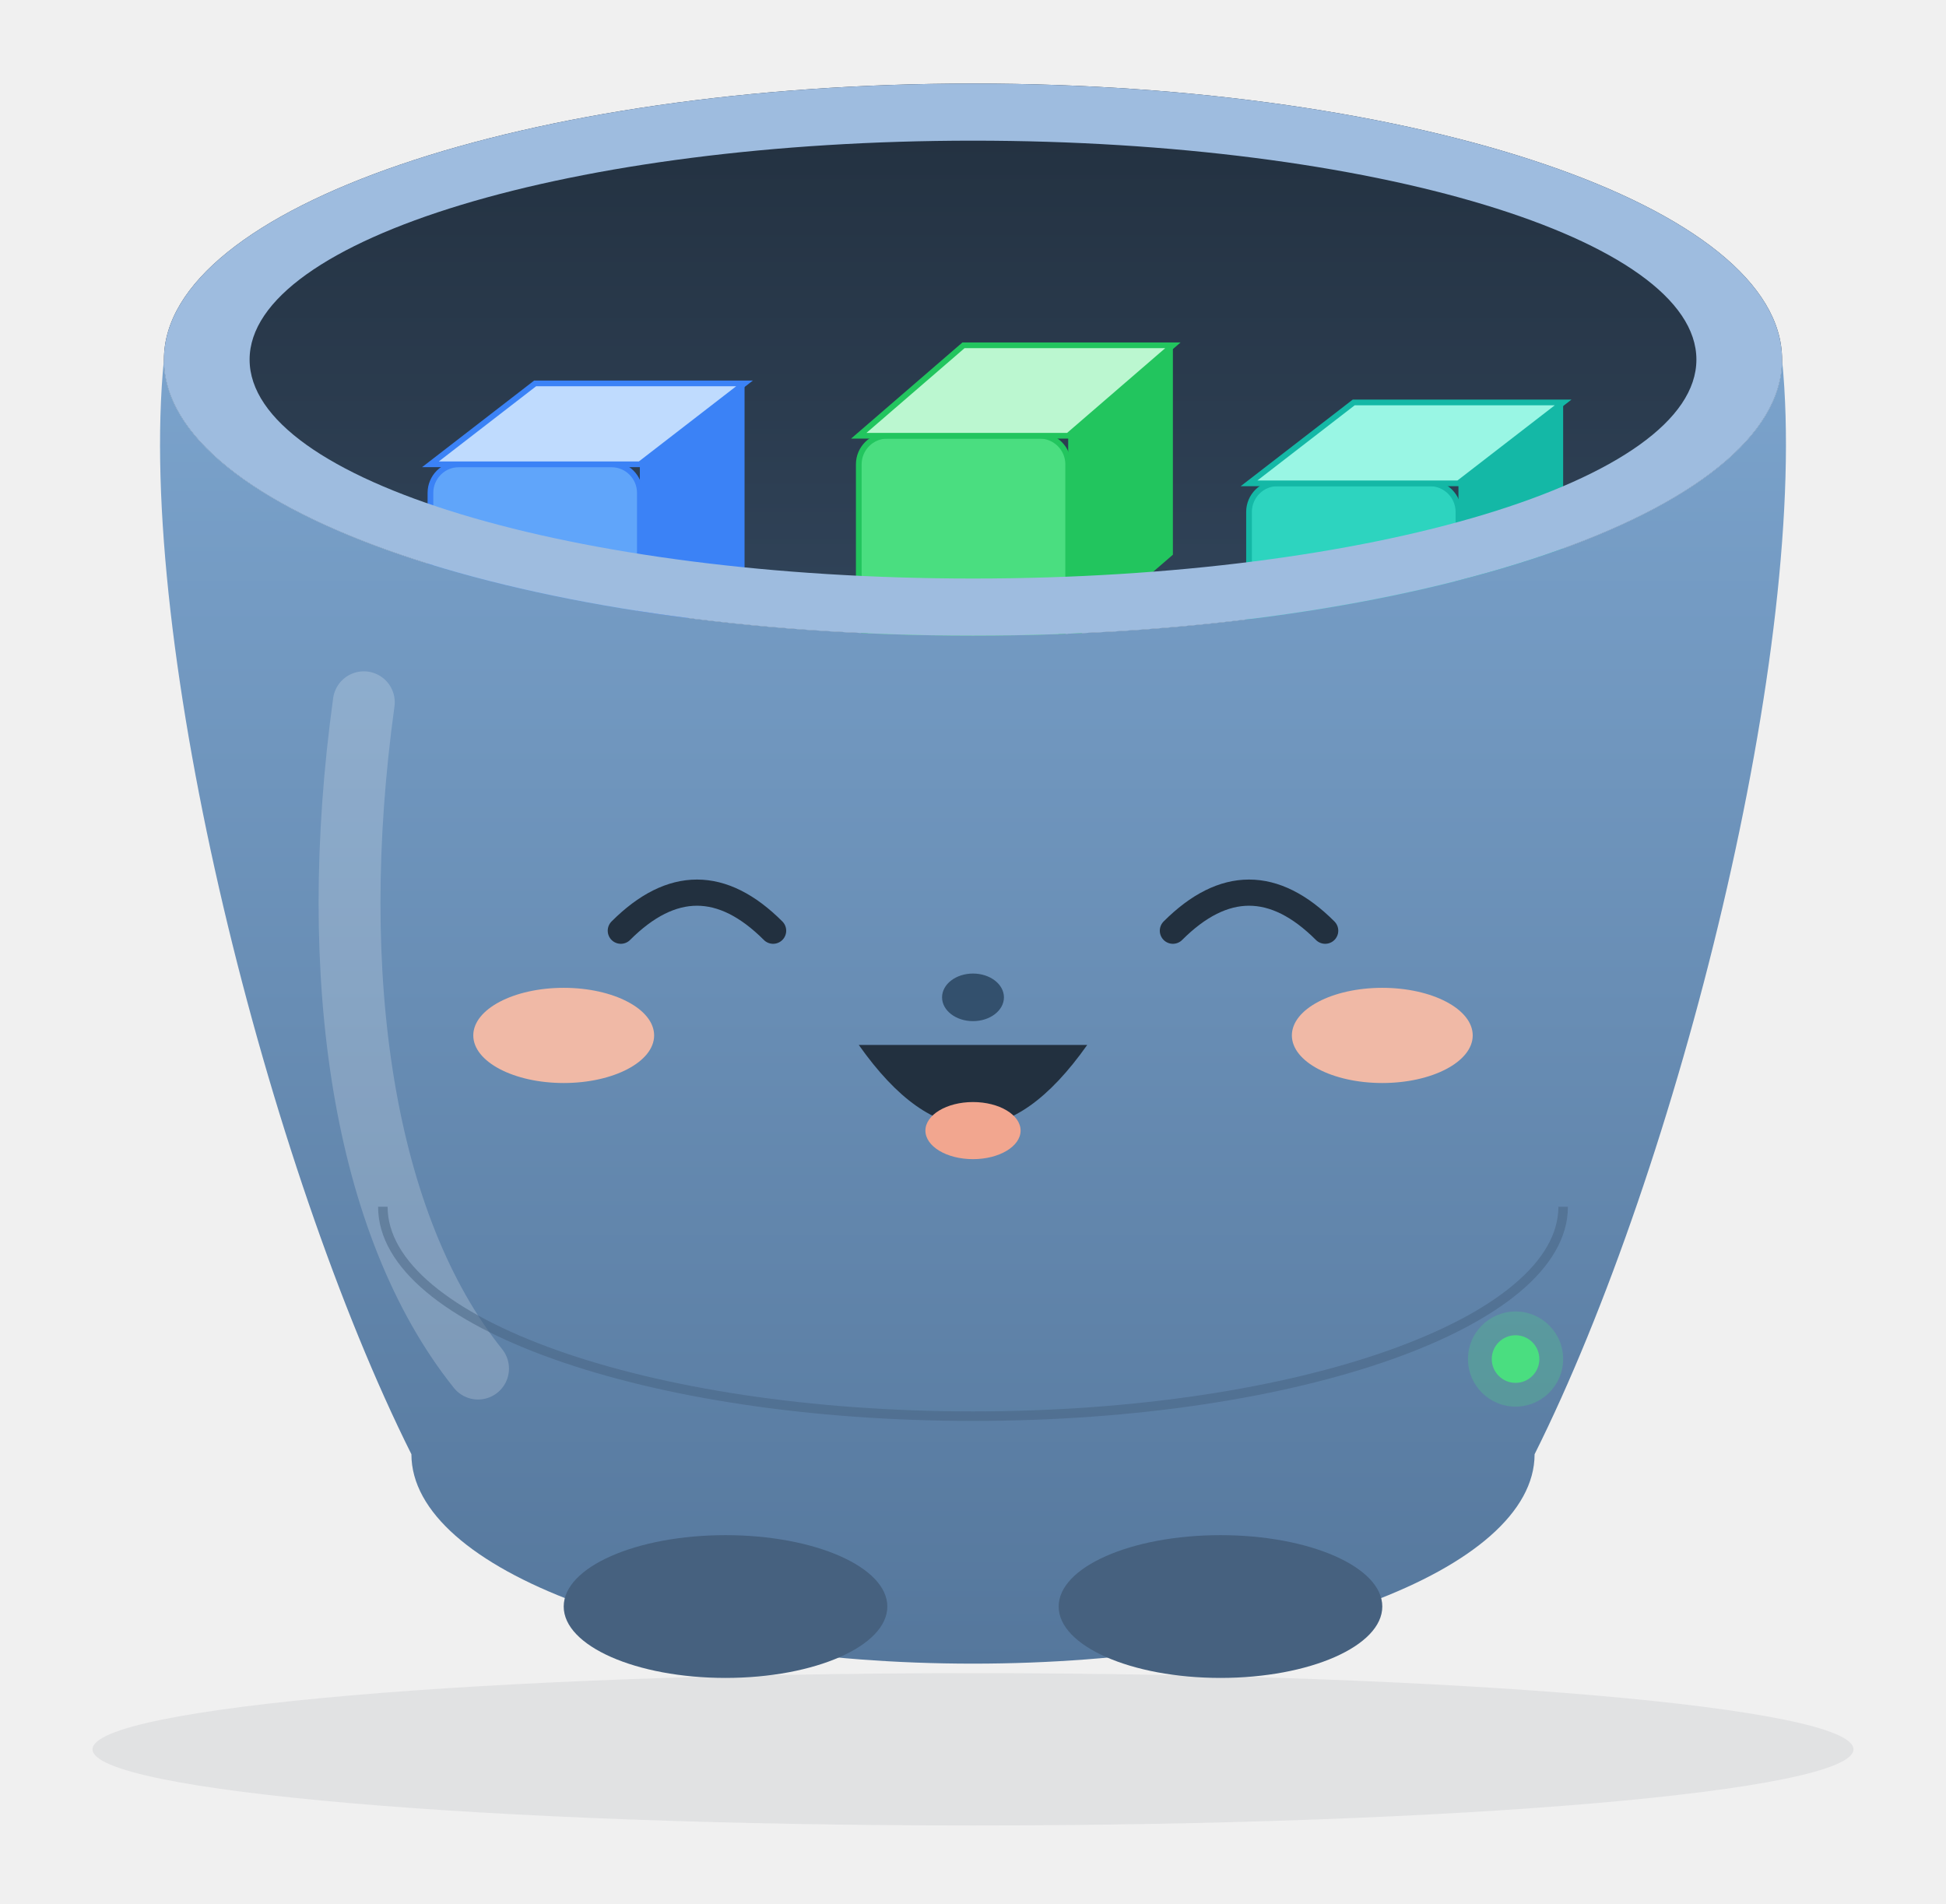
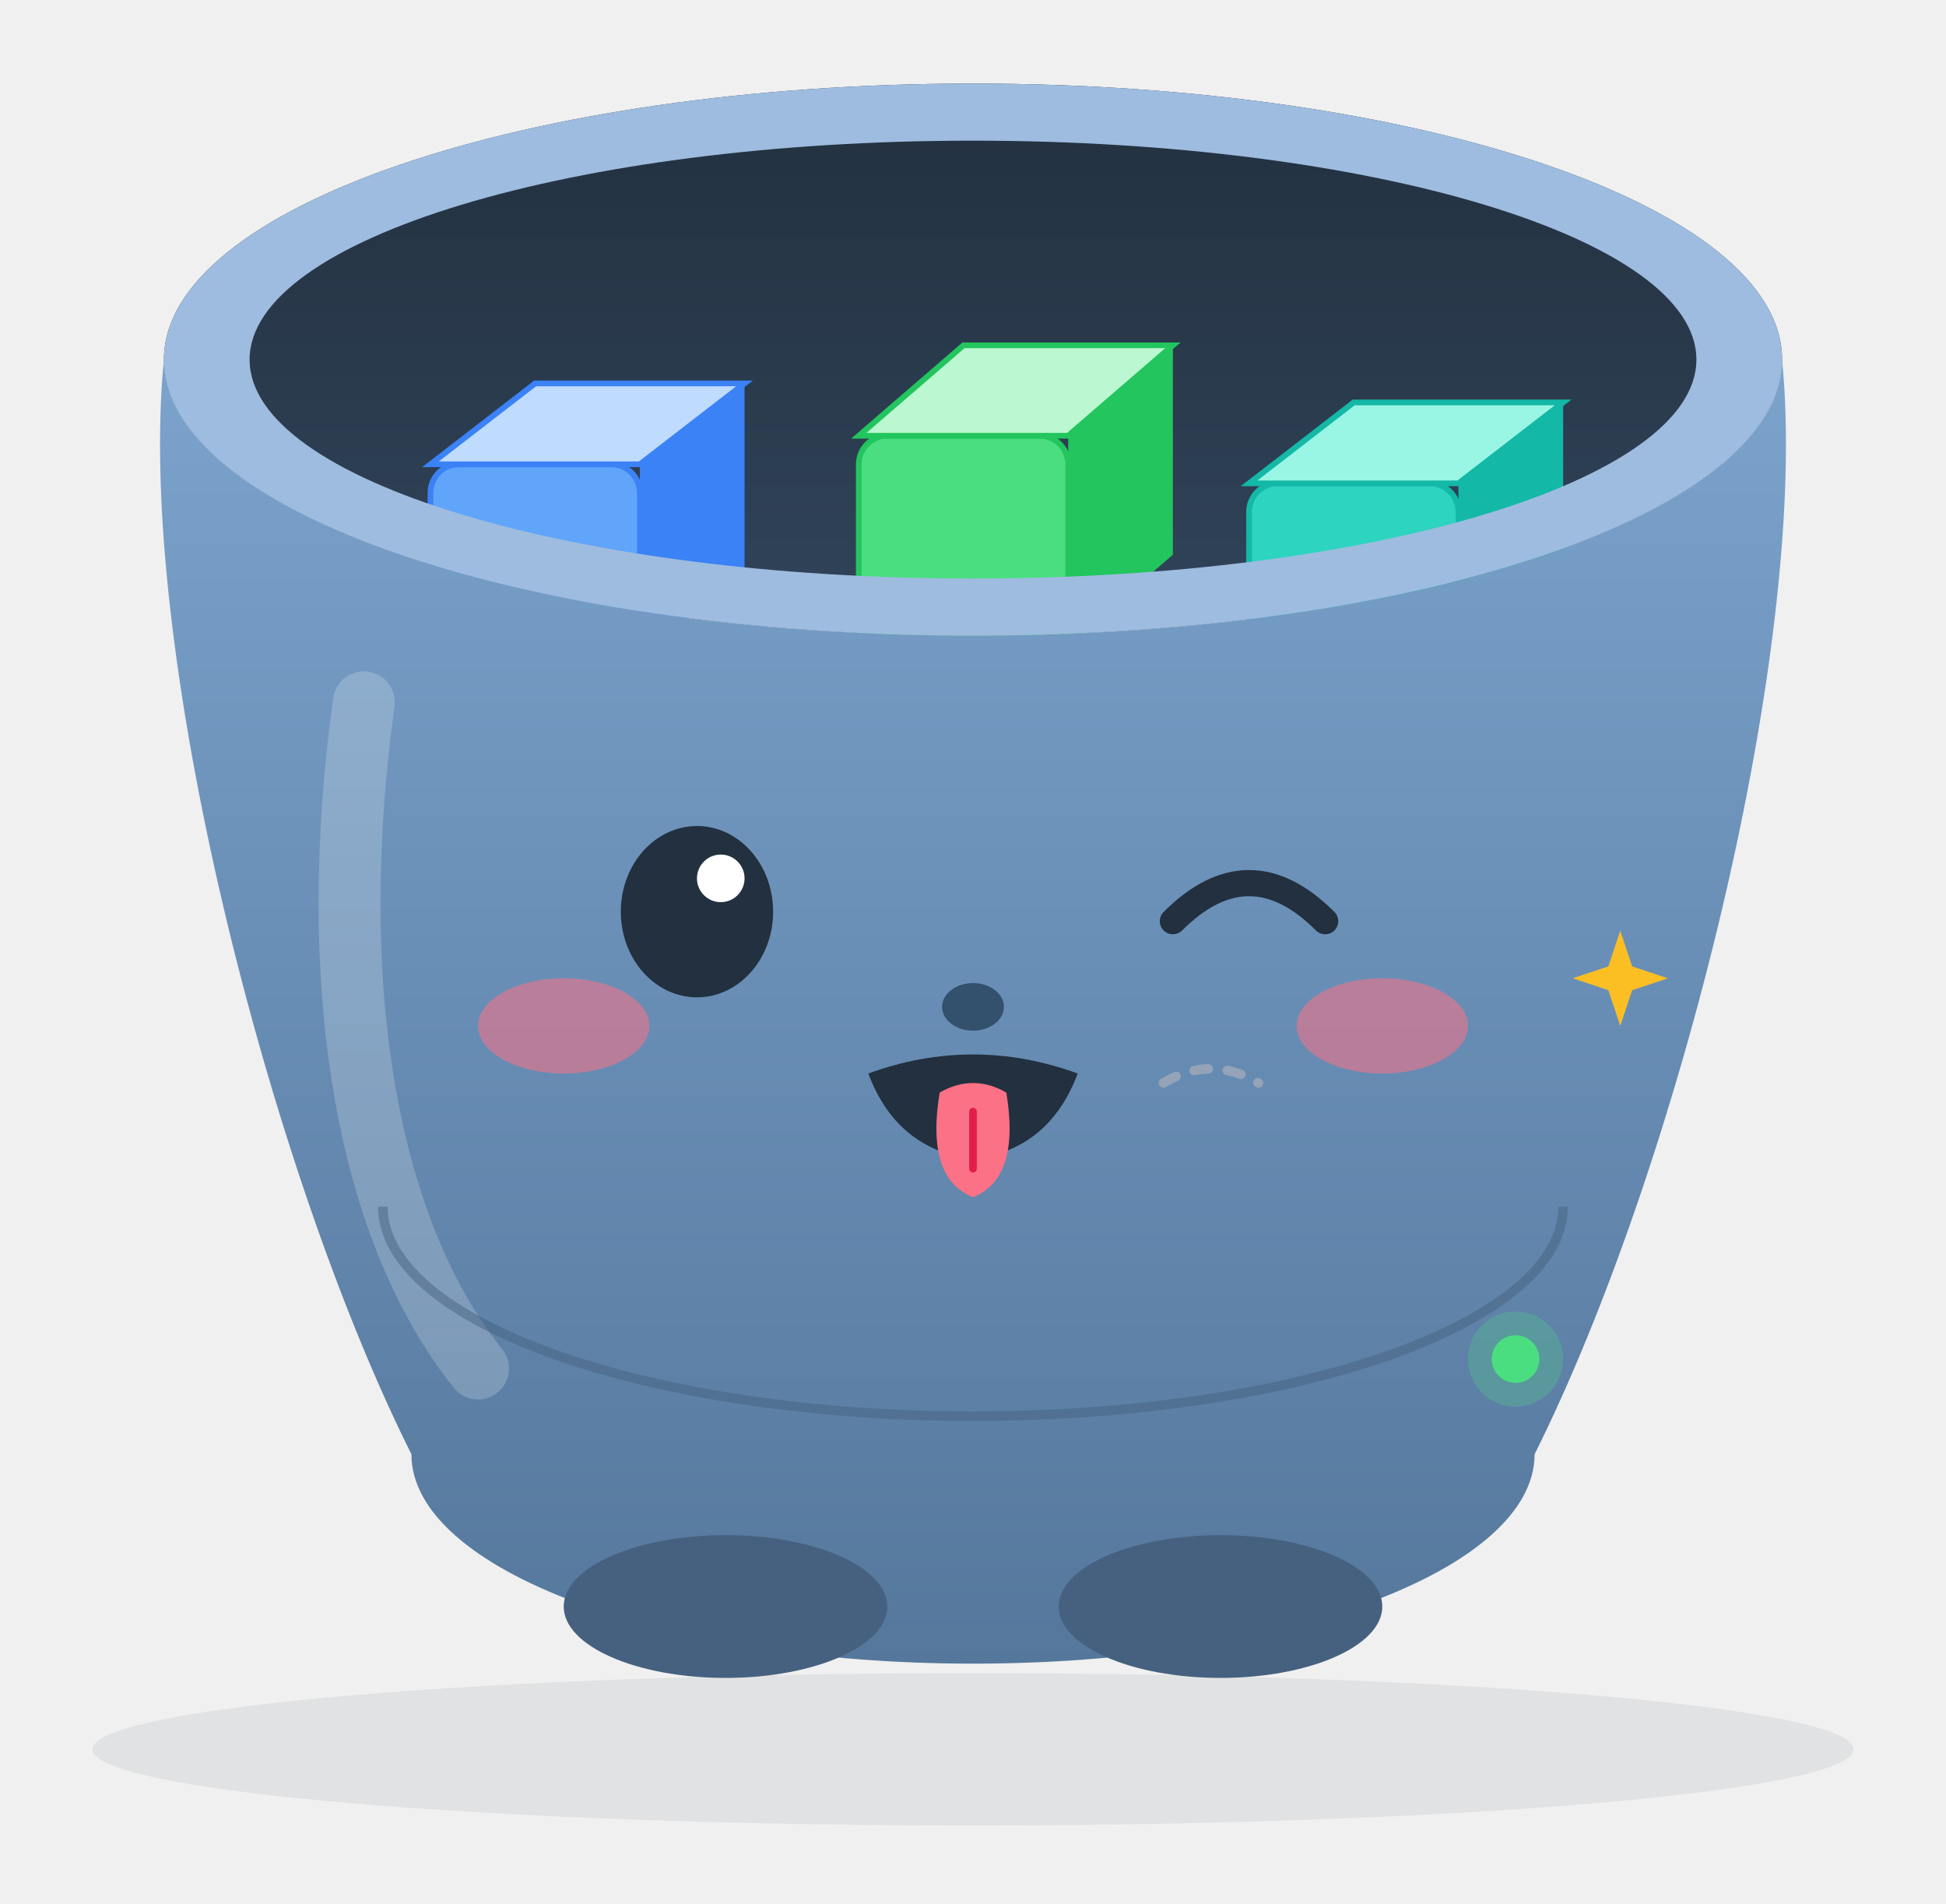
<svg xmlns="http://www.w3.org/2000/svg" xmlns:xlink="http://www.w3.org/1999/xlink" viewBox="8 80 184 180" width="184" height="180">
  <defs>
    <linearGradient id="bodyGrad" x1="0" y1="0" x2="0" y2="1">
      <stop offset="0" stop-color="#7ba3cc" />
      <stop offset="1" stop-color="#55779c" />
    </linearGradient>
    <linearGradient id="insideGrad" x1="0" y1="0" x2="0" y2="1">
      <stop offset="0" stop-color="#22303f" />
      <stop offset="1" stop-color="#31445a" />
    </linearGradient>
    <g id="bucket">
      <ellipse cx="280" cy="492" rx="185" ry="16" fill="#0f172a" opacity="0.07" />
      <ellipse cx="280" cy="200" rx="170" ry="58" fill="url(#insideGrad)" />
      <g>
        <rect x="166" y="222" width="44" height="40" rx="6" fill="#60a5fa" stroke="#3b82f6" stroke-width="1.2" />
        <polygon points="166,222 188,205 232,205 210,222" fill="#bfdbfe" stroke="#3b82f6" stroke-width="1.2" />
        <polygon points="210,222 232,205 232,245 210,262" fill="#3b82f6" />
      </g>
      <g>
        <rect x="256" y="216" width="44" height="44" rx="6" fill="#4ade80" stroke="#22c55e" stroke-width="1.2" />
        <polygon points="256,216 278,197 322,197 300,216" fill="#bbf7d0" stroke="#22c55e" stroke-width="1.2" />
        <polygon points="300,216 322,197 322,241 300,260" fill="#22c55e" />
      </g>
      <g>
        <rect x="338" y="226" width="44" height="38" rx="6" fill="#2dd4bf" stroke="#14b8a6" stroke-width="1.2" />
        <polygon points="338,226 360,209 404,209 382,226" fill="#99f6e4" stroke="#14b8a6" stroke-width="1.2" />
        <polygon points="382,226 404,209 404,245 382,264" fill="#14b8a6" />
      </g>
      <path d="M450,200 A170,58 0 0 1 110,200 C104,260 132,370 162,430 A118,44 0 0 0 398,430 C428,370 456,260 450,200 Z" fill="url(#bodyGrad)" />
      <path d="M152,272 C144,330 152,382 176,412" fill="none" stroke="#ffffff" stroke-width="13" stroke-linecap="round" opacity="0.2" />
      <path d="M156,378 A124,44 0 0 0 404,378" fill="none" stroke="#46617f" stroke-width="2" opacity="0.5" />
      <path fill-rule="evenodd" fill="#9ebcdf" d="M110,200 A170,58 0 0 1 450,200 A170,58 0 0 1 110,200 Z M128,200 A152,46 0 0 0 432,200 A152,46 0 0 0 128,200 Z" />
      <ellipse cx="228" cy="462" rx="34" ry="15" fill="#46617f" />
      <ellipse cx="332" cy="462" rx="34" ry="15" fill="#46617f" />
      <circle cx="394" cy="410" r="10" fill="#4ade80" opacity="0.25" />
      <circle cx="394" cy="410" r="5" fill="#4ade80" />
    </g>
  </defs>
  <g transform="translate(-26,24) scale(0.45)">
-     <use xlink:href="#bucket" href="#bucket" />
-     <path d="M206,320 Q222,304 238,320" fill="none" stroke="#22303f" stroke-width="5.5" stroke-linecap="round">
-       <animateTransform attributeName="transform" type="translate" values="0 0;0 -5;0 0" dur="0.9s" begin="0s" repeatCount="indefinite" />
-     </path>
-     <path d="M322,320 Q338,304 354,320" fill="none" stroke="#22303f" stroke-width="5.5" stroke-linecap="round">
-       <animateTransform attributeName="transform" type="translate" values="0 0;0 -5;0 0" dur="0.9s" begin="0.45s" repeatCount="indefinite" />
-     </path>
-     <ellipse cx="194" cy="342" rx="19" ry="10" fill="#f0b9a6">
-       <animate attributeName="opacity" values="0.7;1;0.7" dur="2s" repeatCount="indefinite" />
-     </ellipse>
-     <ellipse cx="366" cy="342" rx="19" ry="10" fill="#f0b9a6">
-       <animate attributeName="opacity" values="0.7;1;0.7" dur="2s" repeatCount="indefinite" />
-     </ellipse>
-     <ellipse cx="280" cy="334" rx="6.5" ry="5" fill="#33506d" />
-     <g transform="translate(280,360)">
-       <g>
-         <animateTransform attributeName="transform" type="scale" values="1 1;1.1 0.88;1 1" dur="0.9s" repeatCount="indefinite" />
-         <path d="M-24,-16 Q0,18 24,-16 Z" fill="#22303f" />
-         <ellipse cx="0" cy="2" rx="10" ry="6" fill="#f2a68f" />
+     <g>
+       <animateTransform attributeName="transform" type="rotate" values="-2 280 430;2 280 430;-2 280 430" dur="2.4s" repeatCount="indefinite" />
+       <use xlink:href="#bucket" href="#bucket" />
+       <ellipse cx="222" cy="316" rx="16" ry="18" fill="#22303f" />
+       <circle cx="227" cy="309" r="5" fill="#ffffff" />
+       <path d="M322,318 Q338,302 354,318" fill="none" stroke="#22303f" stroke-width="5.5" stroke-linecap="round" />
+       <ellipse cx="280" cy="336" rx="6.5" ry="5" fill="#33506d" />
+       <ellipse cx="194" cy="340" rx="18" ry="10" fill="#fb7185" opacity="0.55">
+         <animate attributeName="opacity" values="0.55;0.8;0.55" dur="2s" repeatCount="indefinite" />
+       </ellipse>
+       <ellipse cx="366" cy="340" rx="18" ry="10" fill="#fb7185" opacity="0.55">
+         <animate attributeName="opacity" values="0.55;0.8;0.55" dur="2s" repeatCount="indefinite" />
+       </ellipse>
+       <path d="M258,350 Q280,342 302,350 Q296,366 280,368 Q264,366 258,350 Z" fill="#22303f" />
+       <g transform="translate(280,356)">
+         <g>
+           <animateTransform attributeName="transform" type="rotate" values="-7;7;-7" dur="0.8s" repeatCount="indefinite" />
+           <path d="M-7,-2 Q0,-6 7,-2 Q10,16 0,20 Q-10,16 -7,-2 Z" fill="#fb7185" />
+           <path d="M0,2 L0,14" stroke="#e11d48" stroke-width="1.6" stroke-linecap="round" />
+         </g>
      </g>
+       <g transform="translate(416,330)">
+         <path d="M0,-10 L2.5,-2.5 L10,0 L2.5,2.5 L0,10 L-2.5,2.5 L-10,0 L-2.5,-2.5 Z" fill="#fbbf24">
+           <animateTransform attributeName="transform" type="scale" values="0.7;1.2;0.7" dur="1s" repeatCount="indefinite" />
+         </path>
+       </g>
+       <path d="M320,352 Q330,346 340,352" fill="none" stroke="#94a3b8" stroke-width="2" stroke-linecap="round" stroke-dasharray="3 4">
+         <animate attributeName="opacity" values="0.2;1;0.2" dur="0.9s" repeatCount="indefinite" />
+       </path>
    </g>
  </g>
</svg>
